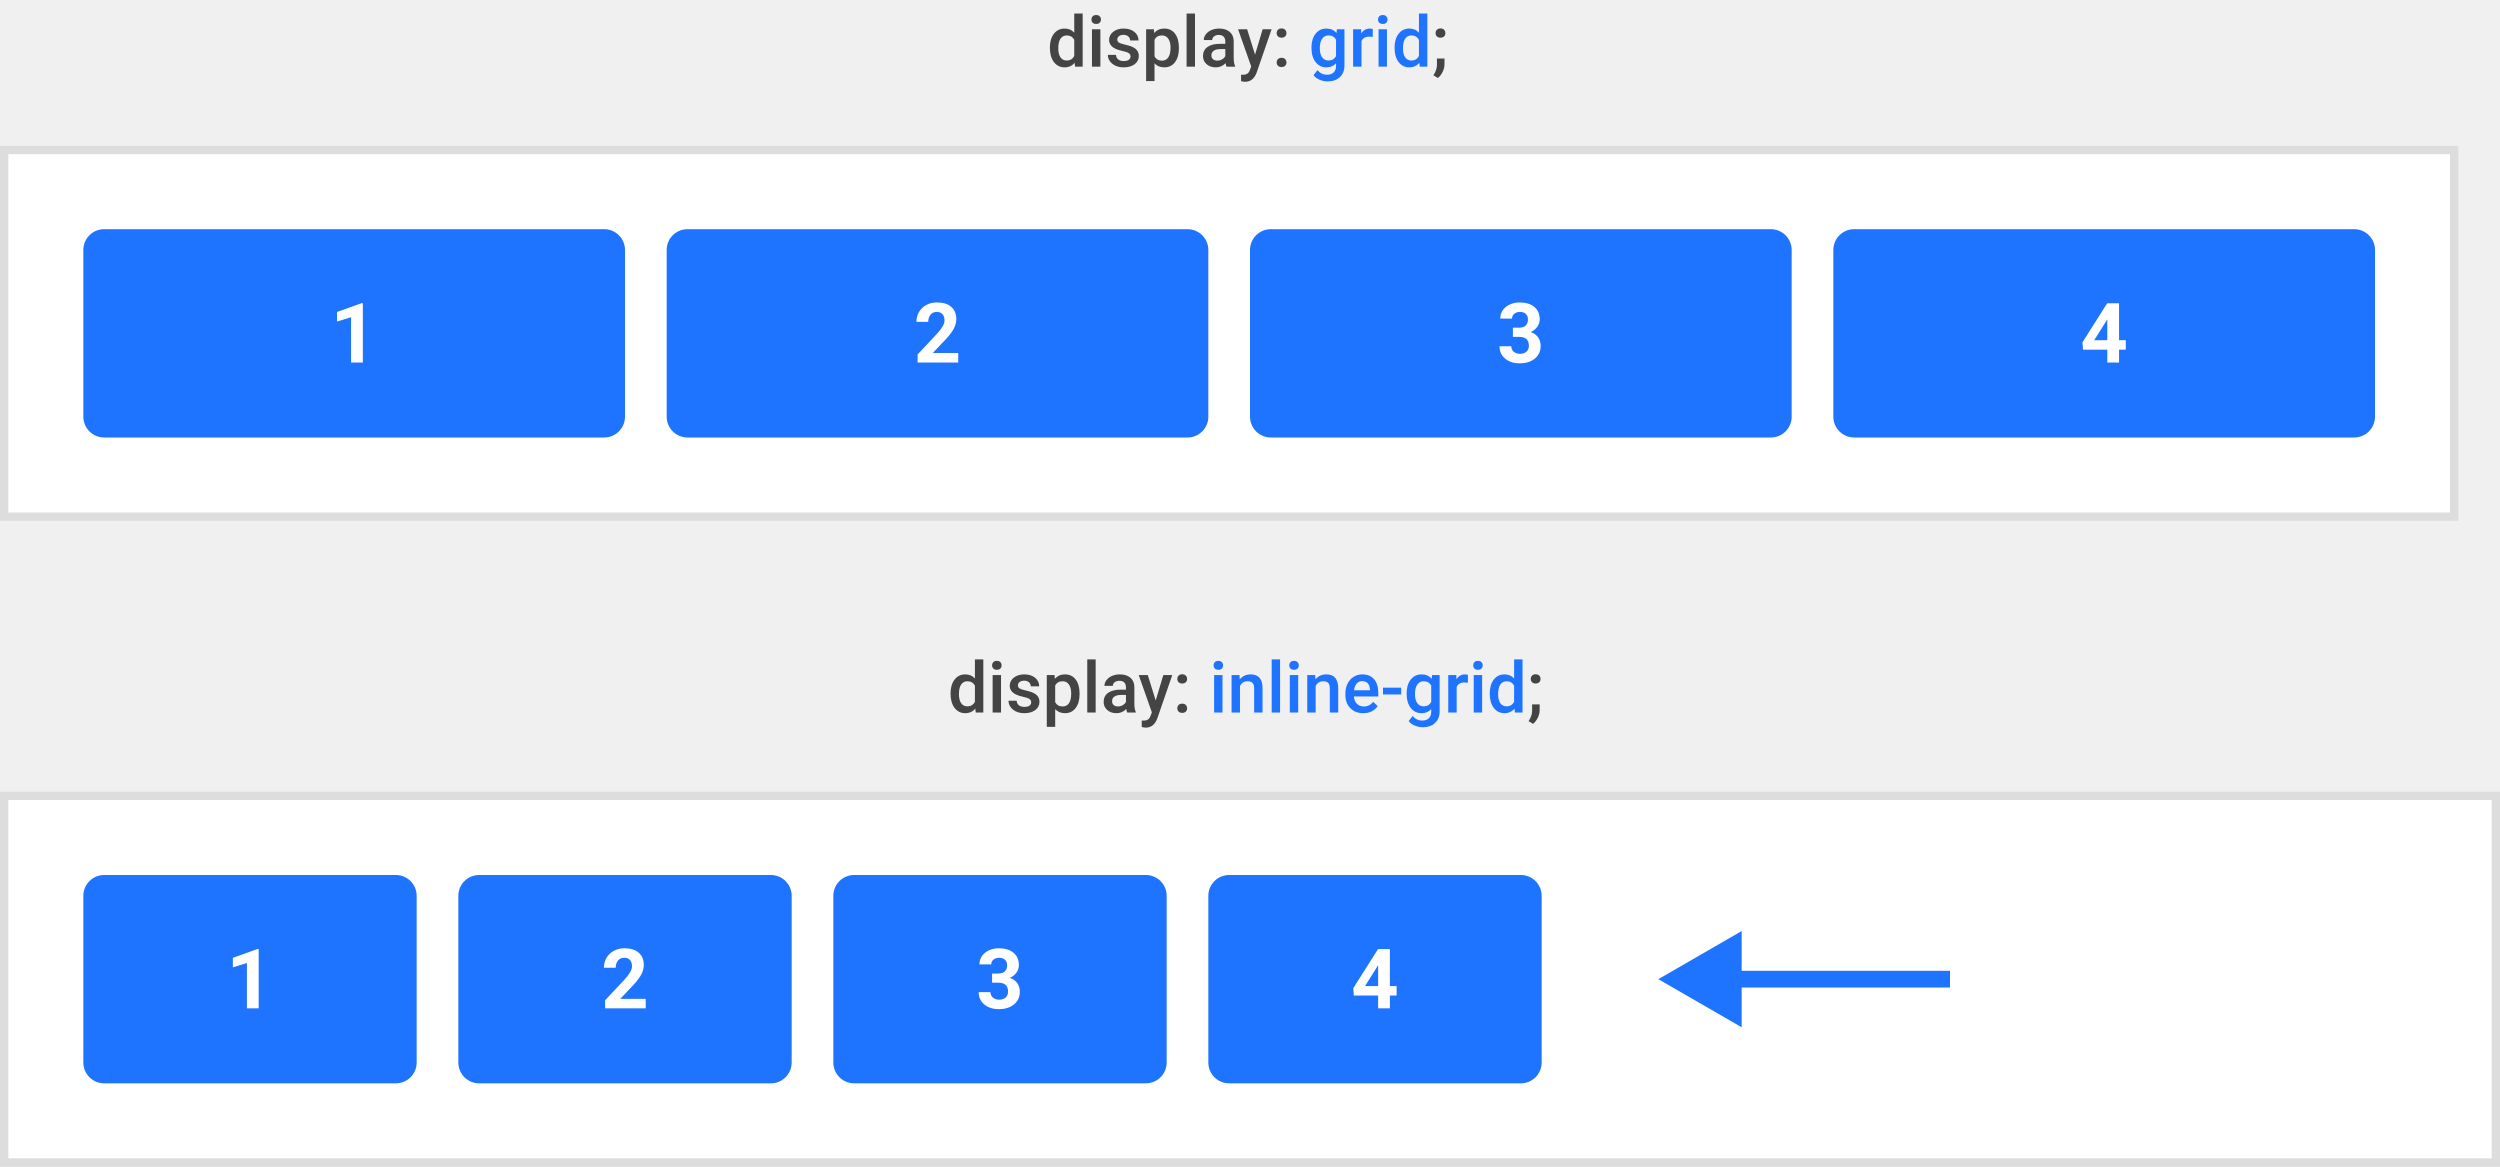
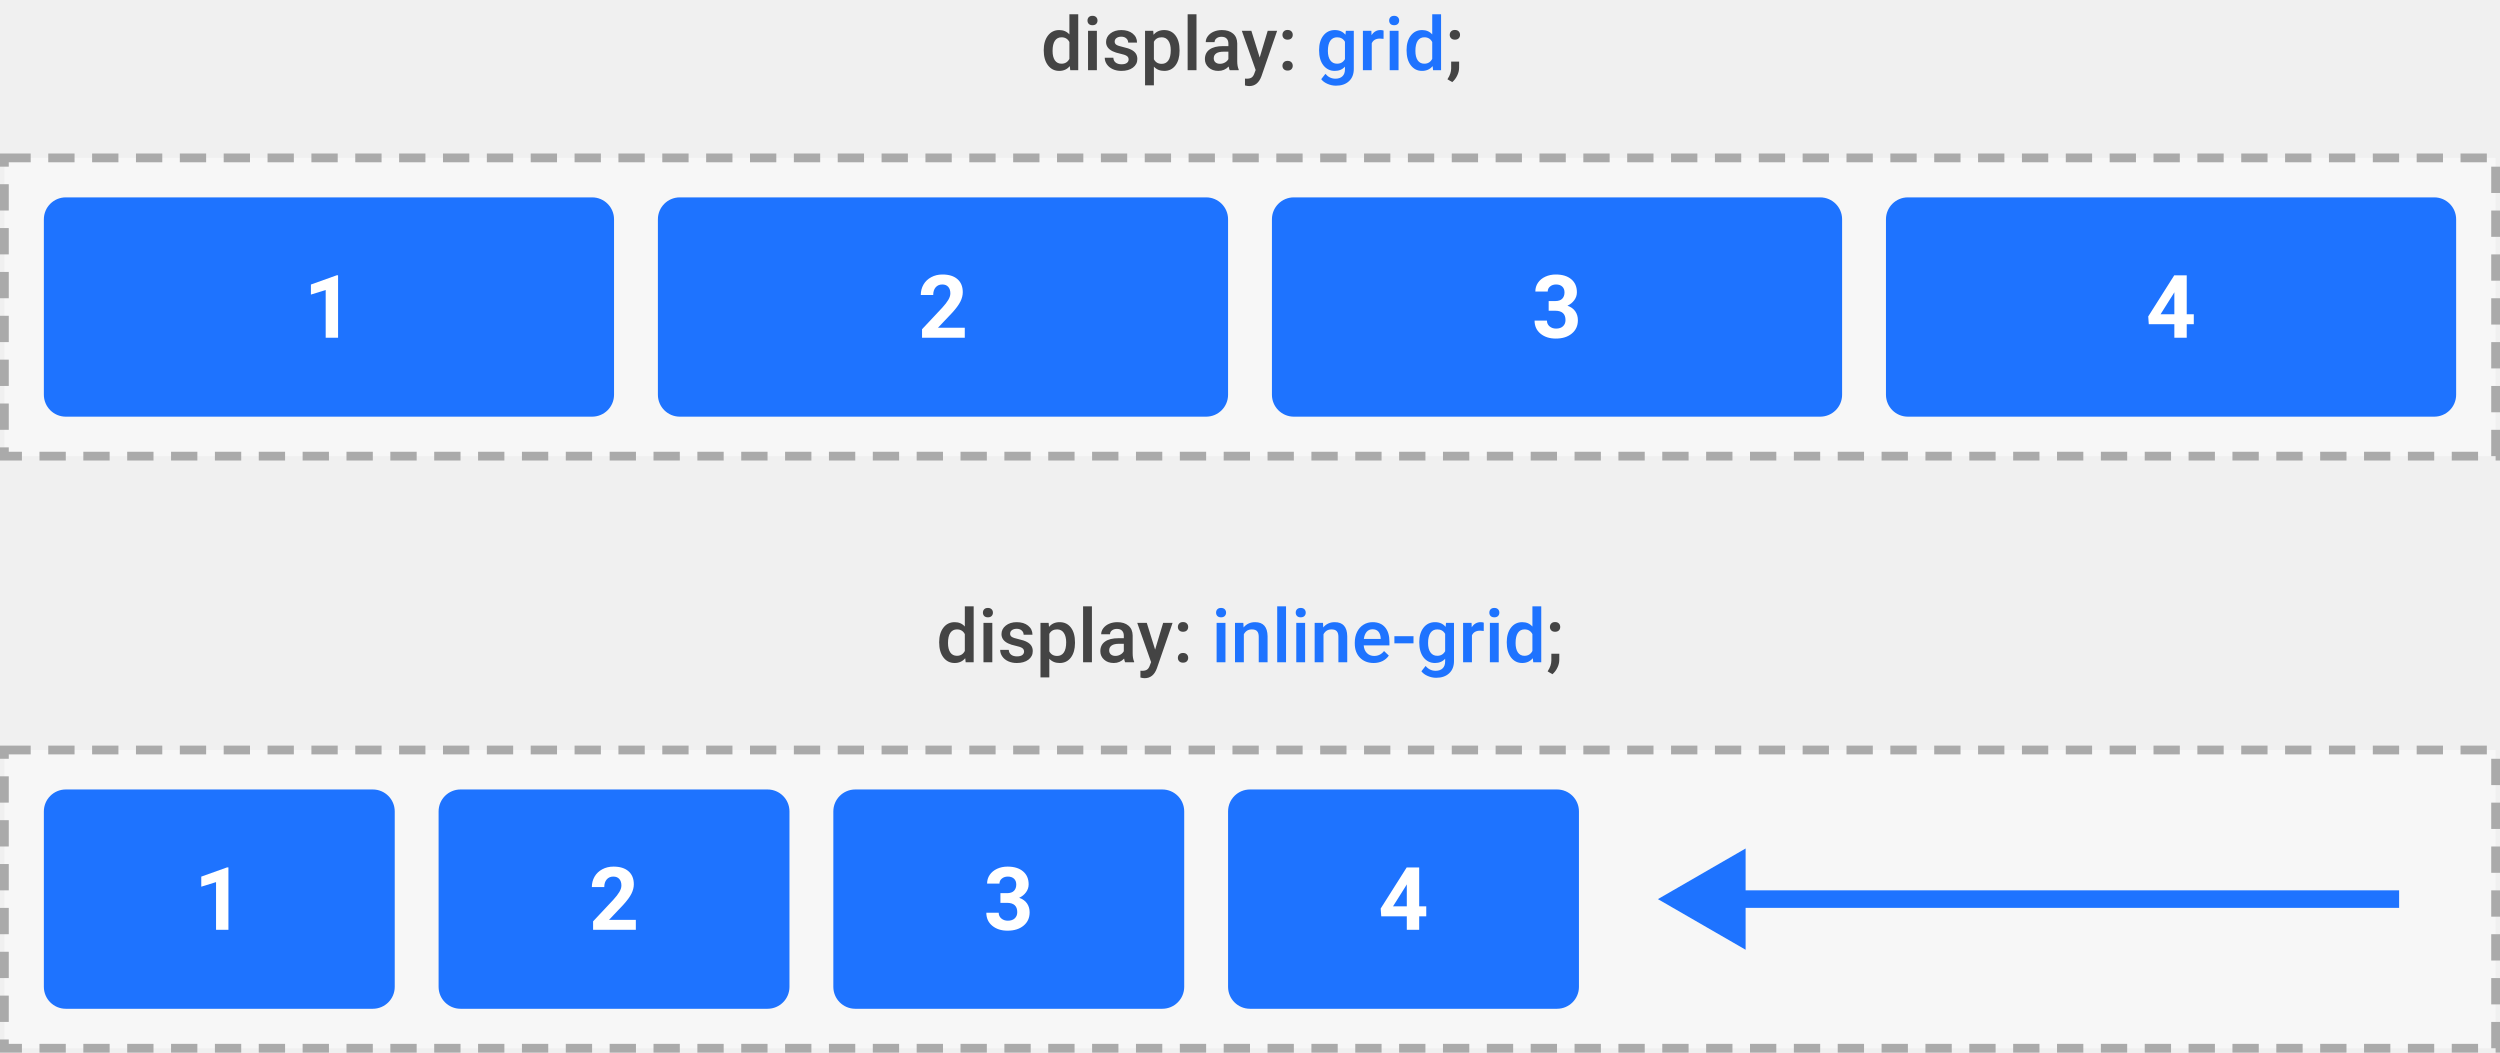
- <svg xmlns="http://www.w3.org/2000/svg" width="600" height="280" viewBox="0 0 600 280" fill="none">
-   <rect x="1" y="191" width="598" height="88" fill="white" stroke="#DDDDDD" stroke-width="2" />
-   <rect x="20" y="210" width="80" height="50" rx="5" fill="#1E73FF" />
-   <rect x="110" y="210" width="80" height="50" rx="5" fill="#1E73FF" />
-   <rect x="200" y="210" width="80" height="50" rx="5" fill="#1E73FF" />
-   <rect x="290" y="210" width="80" height="50" rx="5" fill="#1E73FF" />
-   <path d="M228.128 166.443C228.128 165.059 228.449 163.95 229.091 163.114C229.733 162.273 230.593 161.853 231.672 161.853C232.624 161.853 233.393 162.185 233.98 162.849V158.25H235.997V171H234.171L234.071 170.07C233.468 170.801 232.663 171.166 231.656 171.166C230.604 171.166 229.752 170.743 229.099 169.896C228.452 169.049 228.128 167.898 228.128 166.443ZM230.145 166.617C230.145 167.53 230.319 168.244 230.668 168.759C231.022 169.268 231.523 169.522 232.17 169.522C232.995 169.522 233.598 169.154 233.98 168.418V164.583C233.609 163.864 233.012 163.504 232.187 163.504C231.534 163.504 231.03 163.764 230.676 164.285C230.322 164.799 230.145 165.577 230.145 166.617ZM240.247 171H238.23V162.019H240.247V171ZM238.105 159.686C238.105 159.376 238.202 159.119 238.396 158.914C238.595 158.709 238.877 158.607 239.243 158.607C239.608 158.607 239.89 158.709 240.089 158.914C240.289 159.119 240.388 159.376 240.388 159.686C240.388 159.99 240.289 160.245 240.089 160.45C239.89 160.649 239.608 160.749 239.243 160.749C238.877 160.749 238.595 160.649 238.396 160.45C238.202 160.245 238.105 159.99 238.105 159.686ZM247.485 168.56C247.485 168.2 247.336 167.926 247.037 167.738C246.744 167.55 246.254 167.384 245.568 167.24C244.882 167.096 244.309 166.913 243.85 166.692C242.842 166.205 242.339 165.499 242.339 164.575C242.339 163.8 242.665 163.153 243.318 162.633C243.971 162.113 244.801 161.853 245.809 161.853C246.882 161.853 247.748 162.118 248.407 162.649C249.071 163.181 249.403 163.87 249.403 164.716H247.386C247.386 164.329 247.242 164.008 246.954 163.753C246.666 163.493 246.285 163.363 245.809 163.363C245.366 163.363 245.003 163.466 244.721 163.67C244.444 163.875 244.306 164.149 244.306 164.492C244.306 164.802 244.436 165.043 244.696 165.214C244.956 165.386 245.482 165.56 246.273 165.737C247.065 165.909 247.685 166.116 248.133 166.36C248.587 166.598 248.921 166.886 249.137 167.223C249.359 167.561 249.469 167.97 249.469 168.452C249.469 169.26 249.134 169.915 248.465 170.419C247.795 170.917 246.918 171.166 245.833 171.166C245.097 171.166 244.442 171.033 243.866 170.768C243.291 170.502 242.842 170.137 242.521 169.672C242.201 169.207 242.04 168.706 242.04 168.169H243.999C244.027 168.645 244.207 169.013 244.539 169.273C244.871 169.528 245.311 169.655 245.858 169.655C246.39 169.655 246.794 169.556 247.07 169.356C247.347 169.152 247.485 168.886 247.485 168.56ZM259.098 166.601C259.098 167.99 258.783 169.099 258.152 169.929C257.521 170.754 256.674 171.166 255.612 171.166C254.627 171.166 253.838 170.842 253.246 170.195V174.453H251.229V162.019H253.088L253.171 162.932C253.764 162.212 254.569 161.853 255.587 161.853C256.683 161.853 257.54 162.262 258.16 163.081C258.785 163.895 259.098 165.026 259.098 166.476V166.601ZM257.089 166.426C257.089 165.53 256.91 164.819 256.55 164.293C256.196 163.767 255.687 163.504 255.022 163.504C254.198 163.504 253.606 163.845 253.246 164.525V168.51C253.611 169.207 254.209 169.556 255.039 169.556C255.681 169.556 256.182 169.298 256.542 168.784C256.907 168.264 257.089 167.478 257.089 166.426ZM262.958 171H260.941V158.25H262.958V171ZM270.528 171C270.44 170.828 270.362 170.549 270.296 170.162C269.654 170.831 268.868 171.166 267.938 171.166C267.036 171.166 266.3 170.909 265.73 170.394C265.16 169.879 264.875 169.243 264.875 168.485C264.875 167.528 265.23 166.794 265.938 166.285C266.652 165.771 267.67 165.513 268.993 165.513H270.229V164.924C270.229 164.459 270.099 164.088 269.839 163.812C269.579 163.529 269.184 163.388 268.652 163.388C268.193 163.388 267.817 163.504 267.523 163.737C267.23 163.964 267.083 164.254 267.083 164.608H265.066C265.066 164.116 265.23 163.657 265.556 163.23C265.883 162.799 266.325 162.461 266.884 162.218C267.449 161.974 268.077 161.853 268.769 161.853C269.82 161.853 270.658 162.118 271.284 162.649C271.909 163.175 272.23 163.917 272.247 164.874V168.925C272.247 169.733 272.36 170.377 272.587 170.859V171H270.528ZM268.312 169.547C268.71 169.547 269.084 169.451 269.433 169.257C269.787 169.063 270.052 168.803 270.229 168.477V166.783H269.142C268.395 166.783 267.833 166.913 267.457 167.173C267.081 167.433 266.893 167.801 266.893 168.277C266.893 168.665 267.02 168.975 267.274 169.207C267.535 169.434 267.88 169.547 268.312 169.547ZM277.368 168.111L279.194 162.019H281.344L277.775 172.361C277.227 173.872 276.297 174.627 274.986 174.627C274.693 174.627 274.369 174.578 274.015 174.478V172.917L274.396 172.942C274.906 172.942 275.287 172.848 275.542 172.66C275.802 172.478 276.007 172.168 276.156 171.73L276.447 170.958L273.292 162.019H275.467L277.368 168.111ZM283.727 168.875C284.103 168.875 284.393 168.983 284.598 169.199C284.803 169.409 284.905 169.675 284.905 169.996C284.905 170.311 284.803 170.574 284.598 170.784C284.393 170.989 284.103 171.091 283.727 171.091C283.367 171.091 283.082 170.989 282.872 170.784C282.661 170.579 282.556 170.317 282.556 169.996C282.556 169.675 282.659 169.409 282.863 169.199C283.068 168.983 283.356 168.875 283.727 168.875ZM283.727 161.828C284.103 161.828 284.393 161.936 284.598 162.151C284.803 162.362 284.905 162.627 284.905 162.948C284.905 163.264 284.803 163.527 284.598 163.737C284.393 163.942 284.103 164.044 283.727 164.044C283.367 164.044 283.082 163.942 282.872 163.737C282.661 163.532 282.556 163.269 282.556 162.948C282.556 162.627 282.659 162.362 282.863 162.151C283.068 161.936 283.356 161.828 283.727 161.828ZM368.552 161.828C368.929 161.828 369.219 161.936 369.424 162.151C369.629 162.362 369.731 162.627 369.731 162.948C369.731 163.264 369.629 163.527 369.424 163.737C369.219 163.942 368.929 164.044 368.552 164.044C368.193 164.044 367.908 163.942 367.697 163.737C367.487 163.532 367.382 163.269 367.382 162.948C367.382 162.627 367.484 162.362 367.689 162.151C367.894 161.936 368.181 161.828 368.552 161.828ZM367.946 173.723L366.859 173.075C367.18 172.572 367.398 172.132 367.515 171.755C367.636 171.385 367.7 171.006 367.706 170.618V169.049H369.523L369.515 170.502C369.51 171.089 369.36 171.675 369.067 172.262C368.779 172.854 368.406 173.341 367.946 173.723Z" fill="#444444" />
-   <path d="M293.405 171H291.388V162.019H293.405V171ZM291.264 159.686C291.264 159.376 291.361 159.119 291.554 158.914C291.753 158.709 292.036 158.607 292.401 158.607C292.766 158.607 293.048 158.709 293.248 158.914C293.447 159.119 293.546 159.376 293.546 159.686C293.546 159.99 293.447 160.245 293.248 160.45C293.048 160.649 292.766 160.749 292.401 160.749C292.036 160.749 291.753 160.649 291.554 160.45C291.361 160.245 291.264 159.99 291.264 159.686ZM297.481 162.019L297.539 163.056C298.203 162.254 299.075 161.853 300.154 161.853C302.024 161.853 302.976 162.923 303.009 165.065V171H300.992V165.181C300.992 164.611 300.868 164.191 300.619 163.919C300.375 163.643 299.974 163.504 299.415 163.504C298.602 163.504 297.996 163.872 297.597 164.608V171H295.58V162.019H297.481ZM307.218 171H305.201V158.25H307.218V171ZM311.567 171H309.55V162.019H311.567V171ZM309.426 159.686C309.426 159.376 309.523 159.119 309.716 158.914C309.916 158.709 310.198 158.607 310.563 158.607C310.928 158.607 311.21 158.709 311.41 158.914C311.609 159.119 311.708 159.376 311.708 159.686C311.708 159.99 311.609 160.245 311.41 160.45C311.21 160.649 310.928 160.749 310.563 160.749C310.198 160.749 309.916 160.649 309.716 160.45C309.523 160.245 309.426 159.99 309.426 159.686ZM315.643 162.019L315.701 163.056C316.365 162.254 317.237 161.853 318.316 161.853C320.186 161.853 321.138 162.923 321.171 165.065V171H319.154V165.181C319.154 164.611 319.03 164.191 318.781 163.919C318.537 163.643 318.136 163.504 317.577 163.504C316.764 163.504 316.158 163.872 315.759 164.608V171H313.742V162.019H315.643ZM327.189 171.166C325.911 171.166 324.874 170.765 324.077 169.962C323.285 169.154 322.89 168.081 322.89 166.742V166.493C322.89 165.596 323.061 164.797 323.404 164.094C323.753 163.385 324.24 162.835 324.865 162.442C325.491 162.049 326.188 161.853 326.957 161.853C328.18 161.853 329.124 162.243 329.788 163.023C330.457 163.803 330.792 164.907 330.792 166.335V167.148H324.923C324.984 167.89 325.23 168.477 325.662 168.908C326.099 169.34 326.647 169.556 327.306 169.556C328.23 169.556 328.982 169.182 329.563 168.435L330.651 169.473C330.291 170.009 329.81 170.427 329.207 170.726C328.609 171.019 327.937 171.166 327.189 171.166ZM326.949 163.471C326.395 163.471 325.947 163.665 325.604 164.052C325.266 164.44 325.051 164.979 324.957 165.671H328.8V165.521C328.756 164.846 328.576 164.337 328.26 163.994C327.945 163.646 327.508 163.471 326.949 163.471ZM336.279 166.675H331.921V165.048H336.279V166.675ZM337.59 166.443C337.59 165.048 337.917 163.936 338.57 163.106C339.228 162.27 340.1 161.853 341.185 161.853C342.208 161.853 343.014 162.209 343.6 162.923L343.691 162.019H345.509V170.726C345.509 171.905 345.141 172.834 344.405 173.515C343.675 174.196 342.687 174.536 341.442 174.536C340.783 174.536 340.139 174.398 339.508 174.121C338.882 173.85 338.407 173.493 338.08 173.05L339.035 171.838C339.654 172.574 340.418 172.942 341.326 172.942C341.995 172.942 342.524 172.76 342.911 172.395C343.299 172.035 343.492 171.504 343.492 170.801V170.195C342.911 170.842 342.136 171.166 341.168 171.166C340.117 171.166 339.256 170.748 338.586 169.913C337.922 169.077 337.59 167.92 337.59 166.443ZM339.599 166.617C339.599 167.519 339.782 168.23 340.147 168.75C340.518 169.265 341.03 169.522 341.683 169.522C342.496 169.522 343.099 169.174 343.492 168.477V164.525C343.11 163.845 342.513 163.504 341.699 163.504C341.035 163.504 340.518 163.767 340.147 164.293C339.782 164.819 339.599 165.593 339.599 166.617ZM352.291 163.861C352.025 163.817 351.751 163.795 351.469 163.795C350.545 163.795 349.923 164.149 349.602 164.857V171H347.584V162.019H349.51L349.56 163.023C350.047 162.243 350.722 161.853 351.585 161.853C351.873 161.853 352.111 161.891 352.299 161.969L352.291 163.861ZM355.711 171H353.694V162.019H355.711V171ZM353.569 159.686C353.569 159.376 353.666 159.119 353.86 158.914C354.059 158.709 354.341 158.607 354.707 158.607C355.072 158.607 355.354 158.709 355.553 158.914C355.752 159.119 355.852 159.376 355.852 159.686C355.852 159.99 355.752 160.245 355.553 160.45C355.354 160.649 355.072 160.749 354.707 160.749C354.341 160.749 354.059 160.649 353.86 160.45C353.666 160.245 353.569 159.99 353.569 159.686ZM357.537 166.443C357.537 165.059 357.858 163.95 358.5 163.114C359.142 162.273 360.002 161.853 361.082 161.853C362.033 161.853 362.803 162.185 363.389 162.849V158.25H365.406V171H363.58L363.48 170.07C362.877 170.801 362.072 171.166 361.065 171.166C360.014 171.166 359.161 170.743 358.508 169.896C357.861 169.049 357.537 167.898 357.537 166.443ZM359.554 166.617C359.554 167.53 359.729 168.244 360.077 168.759C360.431 169.268 360.932 169.522 361.58 169.522C362.404 169.522 363.007 169.154 363.389 168.418V164.583C363.018 163.864 362.421 163.504 361.596 163.504C360.943 163.504 360.44 163.764 360.085 164.285C359.731 164.799 359.554 165.577 359.554 166.617Z" fill="#1E73FF" />
-   <path d="M62.08 242H59.258V231.121L55.889 232.166V229.871L61.777 227.762H62.08V242Z" fill="white" />
-   <path d="M154.971 242H145.225V240.066L149.824 235.164C150.456 234.474 150.921 233.872 151.221 233.357C151.527 232.843 151.68 232.355 151.68 231.893C151.68 231.261 151.52 230.766 151.201 230.408C150.882 230.044 150.426 229.861 149.834 229.861C149.196 229.861 148.691 230.083 148.32 230.525C147.956 230.962 147.773 231.538 147.773 232.254H144.941C144.941 231.388 145.146 230.597 145.557 229.881C145.973 229.165 146.559 228.605 147.314 228.201C148.07 227.791 148.926 227.586 149.883 227.586C151.348 227.586 152.484 227.938 153.291 228.641C154.105 229.344 154.512 230.337 154.512 231.619C154.512 232.322 154.329 233.038 153.965 233.768C153.6 234.497 152.975 235.346 152.09 236.316L148.857 239.725H154.971V242Z" fill="white" />
-   <path d="M238.096 233.641H239.6C240.316 233.641 240.846 233.462 241.191 233.104C241.536 232.745 241.709 232.27 241.709 231.678C241.709 231.105 241.536 230.659 241.191 230.34C240.853 230.021 240.384 229.861 239.785 229.861C239.245 229.861 238.792 230.011 238.428 230.311C238.063 230.604 237.881 230.988 237.881 231.463H235.059C235.059 230.721 235.257 230.057 235.654 229.471C236.058 228.878 236.618 228.416 237.334 228.084C238.057 227.752 238.851 227.586 239.717 227.586C241.221 227.586 242.399 227.947 243.252 228.67C244.105 229.386 244.531 230.376 244.531 231.639C244.531 232.29 244.333 232.889 243.936 233.436C243.538 233.982 243.018 234.402 242.373 234.695C243.174 234.982 243.77 235.411 244.16 235.984C244.557 236.557 244.756 237.234 244.756 238.016C244.756 239.279 244.294 240.291 243.369 241.053C242.451 241.814 241.234 242.195 239.717 242.195C238.298 242.195 237.135 241.821 236.23 241.072C235.332 240.324 234.883 239.334 234.883 238.104H237.705C237.705 238.637 237.904 239.074 238.301 239.412C238.704 239.751 239.199 239.92 239.785 239.92C240.456 239.92 240.98 239.744 241.357 239.393C241.742 239.035 241.934 238.562 241.934 237.977C241.934 236.557 241.152 235.848 239.59 235.848H238.096V233.641Z" fill="white" />
-   <path d="M333.574 236.648H335.186V238.924H333.574V242H330.752V238.924H324.922L324.795 237.146L330.723 227.781H333.574V236.648ZM327.607 236.648H330.752V231.629L330.566 231.951L327.607 236.648Z" fill="white" />
-   <path d="M398 235L418 223.453V246.547L398 235ZM468 237H416V233H468V237Z" fill="#1E73FF" />
-   <rect x="1" y="36" width="588" height="88" fill="white" stroke="#DDDDDD" stroke-width="2" />
-   <rect x="20" y="55" width="130" height="50" rx="5" fill="#1E73FF" />
-   <rect x="160" y="55" width="130" height="50" rx="5" fill="#1E73FF" />
-   <rect x="300" y="55" width="130" height="50" rx="5" fill="#1E73FF" />
-   <rect x="440" y="55" width="130" height="50" rx="5" fill="#1E73FF" />
-   <path d="M251.97 11.443C251.97 10.059 252.291 8.95 252.933 8.114C253.575 7.273 254.435 6.853 255.514 6.853C256.466 6.853 257.235 7.185 257.822 7.849V3.25H259.839V16H258.013L257.913 15.07C257.31 15.801 256.505 16.166 255.498 16.166C254.446 16.166 253.594 15.743 252.941 14.896C252.293 14.049 251.97 12.898 251.97 11.443ZM253.987 11.617C253.987 12.53 254.161 13.244 254.51 13.759C254.864 14.268 255.365 14.523 256.012 14.523C256.837 14.523 257.44 14.155 257.822 13.418V9.584C257.451 8.864 256.853 8.504 256.029 8.504C255.376 8.504 254.872 8.764 254.518 9.285C254.164 9.799 253.987 10.577 253.987 11.617ZM264.089 16H262.072V7.019H264.089V16ZM261.947 4.686C261.947 4.376 262.044 4.119 262.238 3.914C262.437 3.709 262.719 3.607 263.084 3.607C263.45 3.607 263.732 3.709 263.931 3.914C264.13 4.119 264.23 4.376 264.23 4.686C264.23 4.99 264.13 5.245 263.931 5.45C263.732 5.649 263.45 5.749 263.084 5.749C262.719 5.749 262.437 5.649 262.238 5.45C262.044 5.245 261.947 4.99 261.947 4.686ZM271.327 13.56C271.327 13.2 271.178 12.926 270.879 12.738C270.586 12.55 270.096 12.384 269.41 12.24C268.723 12.096 268.151 11.913 267.691 11.692C266.684 11.205 266.181 10.499 266.181 9.575C266.181 8.8 266.507 8.153 267.16 7.633C267.813 7.113 268.643 6.853 269.65 6.853C270.724 6.853 271.59 7.118 272.249 7.649C272.913 8.181 273.245 8.87 273.245 9.716H271.228C271.228 9.329 271.084 9.008 270.796 8.753C270.508 8.493 270.126 8.363 269.65 8.363C269.208 8.363 268.845 8.466 268.563 8.67C268.286 8.875 268.148 9.149 268.148 9.492C268.148 9.802 268.278 10.043 268.538 10.214C268.798 10.386 269.324 10.56 270.115 10.737C270.907 10.909 271.526 11.116 271.975 11.36C272.428 11.598 272.763 11.886 272.979 12.223C273.2 12.561 273.311 12.97 273.311 13.452C273.311 14.26 272.976 14.915 272.307 15.419C271.637 15.917 270.76 16.166 269.675 16.166C268.939 16.166 268.284 16.033 267.708 15.768C267.132 15.502 266.684 15.137 266.363 14.672C266.042 14.207 265.882 13.706 265.882 13.169H267.841C267.868 13.645 268.048 14.013 268.38 14.273C268.712 14.528 269.152 14.655 269.7 14.655C270.231 14.655 270.635 14.556 270.912 14.356C271.189 14.152 271.327 13.886 271.327 13.56ZM282.94 11.601C282.94 12.99 282.625 14.099 281.994 14.929C281.363 15.754 280.516 16.166 279.454 16.166C278.469 16.166 277.68 15.842 277.088 15.195V19.453H275.071V7.019H276.93L277.013 7.932C277.605 7.212 278.41 6.853 279.429 6.853C280.524 6.853 281.382 7.262 282.002 8.081C282.627 8.895 282.94 10.026 282.94 11.476V11.601ZM280.931 11.426C280.931 10.53 280.751 9.819 280.392 9.293C280.037 8.767 279.528 8.504 278.864 8.504C278.04 8.504 277.448 8.845 277.088 9.525V13.51C277.453 14.207 278.051 14.556 278.881 14.556C279.523 14.556 280.024 14.298 280.383 13.784C280.749 13.264 280.931 12.478 280.931 11.426ZM286.8 16H284.783V3.25H286.8V16ZM294.37 16C294.282 15.829 294.204 15.549 294.138 15.162C293.496 15.831 292.71 16.166 291.78 16.166C290.878 16.166 290.142 15.909 289.572 15.394C289.002 14.879 288.717 14.243 288.717 13.485C288.717 12.527 289.071 11.794 289.78 11.285C290.494 10.771 291.512 10.513 292.834 10.513H294.071V9.924C294.071 9.459 293.941 9.088 293.681 8.812C293.421 8.529 293.025 8.388 292.494 8.388C292.035 8.388 291.659 8.504 291.365 8.737C291.072 8.964 290.925 9.254 290.925 9.608H288.908C288.908 9.116 289.071 8.657 289.398 8.23C289.724 7.799 290.167 7.461 290.726 7.218C291.291 6.974 291.919 6.853 292.61 6.853C293.662 6.853 294.5 7.118 295.125 7.649C295.751 8.175 296.072 8.917 296.088 9.874V13.925C296.088 14.733 296.202 15.377 296.429 15.859V16H294.37ZM292.154 14.547C292.552 14.547 292.926 14.45 293.274 14.257C293.629 14.063 293.894 13.803 294.071 13.477V11.783H292.984C292.237 11.783 291.675 11.913 291.299 12.173C290.923 12.433 290.734 12.801 290.734 13.277C290.734 13.665 290.862 13.975 291.116 14.207C291.376 14.434 291.722 14.547 292.154 14.547ZM301.21 13.111L303.036 7.019H305.186L301.617 17.361C301.069 18.872 300.139 19.627 298.828 19.627C298.534 19.627 298.211 19.578 297.856 19.478V17.918L298.238 17.942C298.747 17.942 299.129 17.848 299.384 17.66C299.644 17.477 299.849 17.168 299.998 16.73L300.289 15.959L297.134 7.019H299.309L301.21 13.111ZM307.568 13.875C307.945 13.875 308.235 13.983 308.44 14.199C308.645 14.409 308.747 14.675 308.747 14.996C308.747 15.311 308.645 15.574 308.44 15.784C308.235 15.989 307.945 16.091 307.568 16.091C307.209 16.091 306.924 15.989 306.713 15.784C306.503 15.579 306.398 15.317 306.398 14.996C306.398 14.675 306.5 14.409 306.705 14.199C306.91 13.983 307.198 13.875 307.568 13.875ZM307.568 6.828C307.945 6.828 308.235 6.936 308.44 7.151C308.645 7.362 308.747 7.627 308.747 7.948C308.747 8.264 308.645 8.527 308.44 8.737C308.235 8.942 307.945 9.044 307.568 9.044C307.209 9.044 306.924 8.942 306.713 8.737C306.503 8.532 306.398 8.269 306.398 7.948C306.398 7.627 306.5 7.362 306.705 7.151C306.91 6.936 307.198 6.828 307.568 6.828ZM345.71 6.828C346.087 6.828 346.377 6.936 346.582 7.151C346.787 7.362 346.889 7.627 346.889 7.948C346.889 8.264 346.787 8.527 346.582 8.737C346.377 8.942 346.087 9.044 345.71 9.044C345.351 9.044 345.066 8.942 344.855 8.737C344.645 8.532 344.54 8.269 344.54 7.948C344.54 7.627 344.642 7.362 344.847 7.151C345.052 6.936 345.34 6.828 345.71 6.828ZM345.104 18.723L344.017 18.075C344.338 17.572 344.557 17.132 344.673 16.755C344.795 16.385 344.858 16.006 344.864 15.618V14.049H346.682L346.673 15.502C346.668 16.088 346.518 16.675 346.225 17.262C345.937 17.854 345.564 18.341 345.104 18.723Z" fill="#444444" />
-   <path d="M314.749 11.443C314.749 10.048 315.075 8.936 315.728 8.106C316.387 7.27 317.258 6.853 318.343 6.853C319.367 6.853 320.172 7.209 320.758 7.923L320.85 7.019H322.667V15.726C322.667 16.905 322.299 17.834 321.563 18.515C320.833 19.196 319.845 19.536 318.6 19.536C317.942 19.536 317.297 19.398 316.666 19.121C316.041 18.85 315.565 18.493 315.238 18.05L316.193 16.838C316.813 17.574 317.576 17.942 318.484 17.942C319.153 17.942 319.682 17.76 320.069 17.395C320.457 17.035 320.65 16.504 320.65 15.801V15.195C320.069 15.842 319.295 16.166 318.326 16.166C317.275 16.166 316.414 15.748 315.745 14.913C315.081 14.077 314.749 12.92 314.749 11.443ZM316.757 11.617C316.757 12.519 316.94 13.23 317.305 13.751C317.676 14.265 318.188 14.523 318.841 14.523C319.654 14.523 320.257 14.174 320.65 13.477V9.525C320.269 8.845 319.671 8.504 318.857 8.504C318.193 8.504 317.676 8.767 317.305 9.293C316.94 9.819 316.757 10.593 316.757 11.617ZM329.449 8.861C329.184 8.817 328.91 8.795 328.627 8.795C327.703 8.795 327.081 9.149 326.76 9.857V16H324.743V7.019H326.668L326.718 8.023C327.205 7.243 327.88 6.853 328.744 6.853C329.031 6.853 329.269 6.891 329.458 6.969L329.449 8.861ZM332.869 16H330.852V7.019H332.869V16ZM330.728 4.686C330.728 4.376 330.824 4.119 331.018 3.914C331.217 3.709 331.5 3.607 331.865 3.607C332.23 3.607 332.512 3.709 332.711 3.914C332.911 4.119 333.01 4.376 333.01 4.686C333.01 4.99 332.911 5.245 332.711 5.45C332.512 5.649 332.23 5.749 331.865 5.749C331.5 5.749 331.217 5.649 331.018 5.45C330.824 5.245 330.728 4.99 330.728 4.686ZM334.695 11.443C334.695 10.059 335.016 8.95 335.658 8.114C336.3 7.273 337.161 6.853 338.24 6.853C339.192 6.853 339.961 7.185 340.547 7.849V3.25H342.564V16H340.738L340.639 15.07C340.035 15.801 339.23 16.166 338.223 16.166C337.172 16.166 336.319 15.743 335.667 14.896C335.019 14.049 334.695 12.898 334.695 11.443ZM336.712 11.617C336.712 12.53 336.887 13.244 337.235 13.759C337.59 14.268 338.09 14.523 338.738 14.523C339.562 14.523 340.166 14.155 340.547 13.418V9.584C340.177 8.864 339.579 8.504 338.754 8.504C338.101 8.504 337.598 8.764 337.244 9.285C336.889 9.799 336.712 10.577 336.712 11.617Z" fill="#1E73FF" />
-   <path d="M87.08 87H84.258V76.121L80.889 77.166V74.871L86.777 72.762H87.08V87Z" fill="white" />
-   <path d="M229.971 87H220.225V85.066L224.824 80.164C225.456 79.474 225.921 78.872 226.221 78.357C226.527 77.843 226.68 77.355 226.68 76.893C226.68 76.261 226.52 75.766 226.201 75.408C225.882 75.044 225.426 74.861 224.834 74.861C224.196 74.861 223.691 75.083 223.32 75.525C222.956 75.962 222.773 76.538 222.773 77.254H219.941C219.941 76.388 220.146 75.597 220.557 74.881C220.973 74.165 221.559 73.605 222.314 73.201C223.07 72.791 223.926 72.586 224.883 72.586C226.348 72.586 227.484 72.938 228.291 73.641C229.105 74.344 229.512 75.337 229.512 76.619C229.512 77.322 229.329 78.038 228.965 78.768C228.6 79.497 227.975 80.346 227.09 81.316L223.857 84.725H229.971V87Z" fill="white" />
-   <path d="M363.096 78.641H364.6C365.316 78.641 365.846 78.462 366.191 78.103C366.536 77.745 366.709 77.27 366.709 76.678C366.709 76.105 366.536 75.659 366.191 75.34C365.853 75.021 365.384 74.861 364.785 74.861C364.245 74.861 363.792 75.011 363.428 75.311C363.063 75.603 362.881 75.988 362.881 76.463H360.059C360.059 75.721 360.257 75.057 360.654 74.471C361.058 73.878 361.618 73.416 362.334 73.084C363.057 72.752 363.851 72.586 364.717 72.586C366.221 72.586 367.399 72.947 368.252 73.67C369.105 74.386 369.531 75.376 369.531 76.639C369.531 77.29 369.333 77.889 368.936 78.436C368.538 78.982 368.018 79.402 367.373 79.695C368.174 79.982 368.77 80.412 369.16 80.984C369.557 81.557 369.756 82.234 369.756 83.016C369.756 84.279 369.294 85.291 368.369 86.053C367.451 86.814 366.234 87.195 364.717 87.195C363.298 87.195 362.135 86.821 361.23 86.072C360.332 85.324 359.883 84.334 359.883 83.103H362.705C362.705 83.637 362.904 84.074 363.301 84.412C363.704 84.751 364.199 84.92 364.785 84.92C365.456 84.92 365.98 84.744 366.357 84.393C366.742 84.034 366.934 83.562 366.934 82.977C366.934 81.557 366.152 80.848 364.59 80.848H363.096V78.641Z" fill="white" />
-   <path d="M508.574 81.648H510.186V83.924H508.574V87H505.752V83.924H499.922L499.795 82.147L505.723 72.781H508.574V81.648ZM502.607 81.648H505.752V76.629L505.566 76.951L502.607 81.648Z" fill="white" />
+ <svg xmlns="http://www.w3.org/2000/svg" width="570" height="240" viewBox="0 0 570 240" fill="none">
+   <rect x="1" y="171" width="568" height="68" fill="#F7F7F7" stroke="#AAAAAA" stroke-width="2" stroke-dasharray="6 4" />
+   <path d="M214.128 146.443C214.128 145.059 214.449 143.95 215.091 143.114C215.733 142.273 216.593 141.853 217.672 141.853C218.624 141.853 219.393 142.185 219.98 142.849V138.25H221.997V151H220.171L220.071 150.07C219.468 150.801 218.663 151.166 217.656 151.166C216.604 151.166 215.752 150.743 215.099 149.896C214.452 149.049 214.128 147.898 214.128 146.443ZM216.145 146.617C216.145 147.53 216.319 148.244 216.668 148.759C217.022 149.268 217.523 149.522 218.17 149.522C218.995 149.522 219.598 149.154 219.98 148.418V144.583C219.609 143.864 219.012 143.504 218.187 143.504C217.534 143.504 217.03 143.764 216.676 144.285C216.322 144.799 216.145 145.577 216.145 146.617ZM226.247 151H224.23V142.019H226.247V151ZM224.105 139.686C224.105 139.376 224.202 139.119 224.396 138.914C224.595 138.709 224.877 138.607 225.243 138.607C225.608 138.607 225.89 138.709 226.089 138.914C226.289 139.119 226.388 139.376 226.388 139.686C226.388 139.99 226.289 140.245 226.089 140.45C225.89 140.649 225.608 140.749 225.243 140.749C224.877 140.749 224.595 140.649 224.396 140.45C224.202 140.245 224.105 139.99 224.105 139.686ZM233.485 148.56C233.485 148.2 233.336 147.926 233.037 147.738C232.744 147.55 232.254 147.384 231.568 147.24C230.882 147.096 230.309 146.913 229.85 146.692C228.842 146.205 228.339 145.499 228.339 144.575C228.339 143.8 228.665 143.153 229.318 142.633C229.971 142.113 230.801 141.853 231.809 141.853C232.882 141.853 233.748 142.118 234.407 142.649C235.071 143.181 235.403 143.87 235.403 144.716H233.386C233.386 144.329 233.242 144.008 232.954 143.753C232.666 143.493 232.285 143.363 231.809 143.363C231.366 143.363 231.003 143.466 230.721 143.67C230.444 143.875 230.306 144.149 230.306 144.492C230.306 144.802 230.436 145.043 230.696 145.214C230.956 145.386 231.482 145.56 232.273 145.737C233.065 145.909 233.685 146.116 234.133 146.36C234.587 146.598 234.921 146.886 235.137 147.223C235.359 147.561 235.469 147.97 235.469 148.452C235.469 149.26 235.134 149.915 234.465 150.419C233.795 150.917 232.918 151.166 231.833 151.166C231.097 151.166 230.442 151.033 229.866 150.768C229.291 150.502 228.842 150.137 228.521 149.672C228.201 149.207 228.04 148.706 228.04 148.169H229.999C230.027 148.645 230.207 149.013 230.539 149.273C230.871 149.528 231.311 149.655 231.858 149.655C232.39 149.655 232.794 149.556 233.07 149.356C233.347 149.152 233.485 148.886 233.485 148.56ZM245.098 146.601C245.098 147.99 244.783 149.099 244.152 149.929C243.521 150.754 242.674 151.166 241.612 151.166C240.627 151.166 239.838 150.842 239.246 150.195V154.453H237.229V142.019H239.088L239.171 142.932C239.764 142.212 240.569 141.853 241.587 141.853C242.683 141.853 243.54 142.262 244.16 143.081C244.785 143.895 245.098 145.026 245.098 146.476V146.601ZM243.089 146.426C243.089 145.53 242.91 144.819 242.55 144.293C242.196 143.767 241.687 143.504 241.022 143.504C240.198 143.504 239.606 143.845 239.246 144.525V148.51C239.611 149.207 240.209 149.556 241.039 149.556C241.681 149.556 242.182 149.298 242.542 148.784C242.907 148.264 243.089 147.478 243.089 146.426ZM248.958 151H246.941V138.25H248.958V151ZM256.528 151C256.44 150.828 256.362 150.549 256.296 150.162C255.654 150.831 254.868 151.166 253.938 151.166C253.036 151.166 252.3 150.909 251.73 150.394C251.16 149.879 250.875 149.243 250.875 148.485C250.875 147.528 251.23 146.794 251.938 146.285C252.652 145.771 253.67 145.513 254.993 145.513H256.229V144.924C256.229 144.459 256.099 144.088 255.839 143.812C255.579 143.529 255.184 143.388 254.652 143.388C254.193 143.388 253.817 143.504 253.523 143.737C253.23 143.964 253.083 144.254 253.083 144.608H251.066C251.066 144.116 251.23 143.657 251.556 143.23C251.883 142.799 252.325 142.461 252.884 142.218C253.449 141.974 254.077 141.853 254.769 141.853C255.82 141.853 256.658 142.118 257.284 142.649C257.909 143.175 258.23 143.917 258.247 144.874V148.925C258.247 149.733 258.36 150.377 258.587 150.859V151H256.528ZM254.312 149.547C254.71 149.547 255.084 149.451 255.433 149.257C255.787 149.063 256.052 148.803 256.229 148.477V146.783H255.142C254.395 146.783 253.833 146.913 253.457 147.173C253.081 147.433 252.893 147.801 252.893 148.277C252.893 148.665 253.02 148.975 253.274 149.207C253.535 149.434 253.88 149.547 254.312 149.547ZM263.368 148.111L265.194 142.019H267.344L263.775 152.361C263.227 153.872 262.297 154.627 260.986 154.627C260.693 154.627 260.369 154.578 260.015 154.478V152.917L260.396 152.942C260.906 152.942 261.287 152.848 261.542 152.66C261.802 152.478 262.007 152.168 262.156 151.73L262.447 150.958L259.292 142.019H261.467L263.368 148.111ZM269.727 148.875C270.103 148.875 270.393 148.983 270.598 149.199C270.803 149.409 270.905 149.675 270.905 149.996C270.905 150.311 270.803 150.574 270.598 150.784C270.393 150.989 270.103 151.091 269.727 151.091C269.367 151.091 269.082 150.989 268.872 150.784C268.661 150.579 268.556 150.317 268.556 149.996C268.556 149.675 268.659 149.409 268.863 149.199C269.068 148.983 269.356 148.875 269.727 148.875ZM269.727 141.828C270.103 141.828 270.393 141.936 270.598 142.151C270.803 142.362 270.905 142.627 270.905 142.948C270.905 143.264 270.803 143.527 270.598 143.737C270.393 143.942 270.103 144.044 269.727 144.044C269.367 144.044 269.082 143.942 268.872 143.737C268.661 143.532 268.556 143.269 268.556 142.948C268.556 142.627 268.659 142.362 268.863 142.151C269.068 141.936 269.356 141.828 269.727 141.828ZM354.552 141.828C354.929 141.828 355.219 141.936 355.424 142.151C355.629 142.362 355.731 142.627 355.731 142.948C355.731 143.264 355.629 143.527 355.424 143.737C355.219 143.942 354.929 144.044 354.552 144.044C354.193 144.044 353.908 143.942 353.697 143.737C353.487 143.532 353.382 143.269 353.382 142.948C353.382 142.627 353.484 142.362 353.689 142.151C353.894 141.936 354.181 141.828 354.552 141.828ZM353.946 153.723L352.859 153.075C353.18 152.572 353.398 152.132 353.515 151.755C353.636 151.385 353.7 151.006 353.706 150.618V149.049H355.523L355.515 150.502C355.51 151.089 355.36 151.675 355.067 152.262C354.779 152.854 354.406 153.341 353.946 153.723Z" fill="#444444" />
+   <path d="M279.405 151H277.388V142.019H279.405V151ZM277.264 139.686C277.264 139.376 277.361 139.119 277.554 138.914C277.753 138.709 278.036 138.607 278.401 138.607C278.766 138.607 279.048 138.709 279.248 138.914C279.447 139.119 279.546 139.376 279.546 139.686C279.546 139.99 279.447 140.245 279.248 140.45C279.048 140.649 278.766 140.749 278.401 140.749C278.036 140.749 277.753 140.649 277.554 140.45C277.361 140.245 277.264 139.99 277.264 139.686ZM283.481 142.019L283.539 143.056C284.203 142.254 285.075 141.853 286.154 141.853C288.024 141.853 288.976 142.923 289.009 145.065V151H286.992V145.181C286.992 144.611 286.868 144.191 286.619 143.919C286.375 143.643 285.974 143.504 285.415 143.504C284.602 143.504 283.996 143.872 283.597 144.608V151H281.58V142.019H283.481ZM293.218 151H291.201V138.25H293.218V151ZM297.567 151H295.55V142.019H297.567V151ZM295.426 139.686C295.426 139.376 295.523 139.119 295.716 138.914C295.916 138.709 296.198 138.607 296.563 138.607C296.928 138.607 297.21 138.709 297.41 138.914C297.609 139.119 297.708 139.376 297.708 139.686C297.708 139.99 297.609 140.245 297.41 140.45C297.21 140.649 296.928 140.749 296.563 140.749C296.198 140.749 295.916 140.649 295.716 140.45C295.523 140.245 295.426 139.99 295.426 139.686ZM301.643 142.019L301.701 143.056C302.365 142.254 303.237 141.853 304.316 141.853C306.186 141.853 307.138 142.923 307.171 145.065V151H305.154V145.181C305.154 144.611 305.03 144.191 304.781 143.919C304.537 143.643 304.136 143.504 303.577 143.504C302.764 143.504 302.158 143.872 301.759 144.608V151H299.742V142.019H301.643ZM313.189 151.166C311.911 151.166 310.874 150.765 310.077 149.962C309.285 149.154 308.89 148.081 308.89 146.742V146.493C308.89 145.596 309.061 144.797 309.404 144.094C309.753 143.385 310.24 142.835 310.865 142.442C311.491 142.049 312.188 141.853 312.957 141.853C314.18 141.853 315.124 142.243 315.788 143.023C316.457 143.803 316.792 144.907 316.792 146.335V147.148H310.923C310.984 147.89 311.23 148.477 311.662 148.908C312.099 149.34 312.647 149.556 313.306 149.556C314.23 149.556 314.982 149.182 315.563 148.435L316.651 149.473C316.291 150.009 315.81 150.427 315.207 150.726C314.609 151.019 313.937 151.166 313.189 151.166ZM312.949 143.471C312.395 143.471 311.947 143.665 311.604 144.052C311.266 144.44 311.051 144.979 310.957 145.671H314.8V145.521C314.756 144.846 314.576 144.337 314.26 143.994C313.945 143.646 313.508 143.471 312.949 143.471ZM322.279 146.675H317.921V145.048H322.279V146.675ZM323.59 146.443C323.59 145.048 323.917 143.936 324.57 143.106C325.228 142.27 326.1 141.853 327.185 141.853C328.208 141.853 329.014 142.209 329.6 142.923L329.691 142.019H331.509V150.726C331.509 151.905 331.141 152.834 330.405 153.515C329.675 154.196 328.687 154.536 327.442 154.536C326.783 154.536 326.139 154.398 325.508 154.121C324.882 153.85 324.407 153.493 324.08 153.05L325.035 151.838C325.654 152.574 326.418 152.942 327.326 152.942C327.995 152.942 328.524 152.76 328.911 152.395C329.299 152.035 329.492 151.504 329.492 150.801V150.195C328.911 150.842 328.136 151.166 327.168 151.166C326.117 151.166 325.256 150.748 324.586 149.913C323.922 149.077 323.59 147.92 323.59 146.443ZM325.599 146.617C325.599 147.519 325.782 148.23 326.147 148.75C326.518 149.265 327.03 149.522 327.683 149.522C328.496 149.522 329.099 149.174 329.492 148.477V144.525C329.11 143.845 328.513 143.504 327.699 143.504C327.035 143.504 326.518 143.767 326.147 144.293C325.782 144.819 325.599 145.593 325.599 146.617ZM338.291 143.861C338.025 143.817 337.751 143.795 337.469 143.795C336.545 143.795 335.923 144.149 335.602 144.857V151H333.584V142.019H335.51L335.56 143.023C336.047 142.243 336.722 141.853 337.585 141.853C337.873 141.853 338.111 141.891 338.299 141.969L338.291 143.861ZM341.711 151H339.694V142.019H341.711V151ZM339.569 139.686C339.569 139.376 339.666 139.119 339.86 138.914C340.059 138.709 340.341 138.607 340.707 138.607C341.072 138.607 341.354 138.709 341.553 138.914C341.752 139.119 341.852 139.376 341.852 139.686C341.852 139.99 341.752 140.245 341.553 140.45C341.354 140.649 341.072 140.749 340.707 140.749C340.341 140.749 340.059 140.649 339.86 140.45C339.666 140.245 339.569 139.99 339.569 139.686ZM343.537 146.443C343.537 145.059 343.858 143.95 344.5 143.114C345.142 142.273 346.002 141.853 347.082 141.853C348.033 141.853 348.803 142.185 349.389 142.849V138.25H351.406V151H349.58L349.48 150.07C348.877 150.801 348.072 151.166 347.065 151.166C346.014 151.166 345.161 150.743 344.508 149.896C343.861 149.049 343.537 147.898 343.537 146.443ZM345.554 146.617C345.554 147.53 345.729 148.244 346.077 148.759C346.431 149.268 346.932 149.522 347.58 149.522C348.404 149.522 349.007 149.154 349.389 148.418V144.583C349.018 143.864 348.421 143.504 347.596 143.504C346.943 143.504 346.44 143.764 346.085 144.285C345.731 144.799 345.554 145.577 345.554 146.617Z" fill="#1E73FF" />
+   <rect x="10" y="180" width="80" height="50" rx="5" fill="#1E73FF" />
+   <rect x="100" y="180" width="80" height="50" rx="5" fill="#1E73FF" />
+   <rect x="190" y="180" width="80" height="50" rx="5" fill="#1E73FF" />
+   <rect x="280" y="180" width="80" height="50" rx="5" fill="#1E73FF" />
+   <path d="M52.08 212H49.258V201.121L45.889 202.166V199.871L51.777 197.762H52.08V212Z" fill="white" />
+   <path d="M144.971 212H135.225V210.066L139.824 205.164C140.456 204.474 140.921 203.872 141.221 203.357C141.527 202.843 141.68 202.355 141.68 201.893C141.68 201.261 141.52 200.766 141.201 200.408C140.882 200.044 140.426 199.861 139.834 199.861C139.196 199.861 138.691 200.083 138.32 200.525C137.956 200.962 137.773 201.538 137.773 202.254H134.941C134.941 201.388 135.146 200.597 135.557 199.881C135.973 199.165 136.559 198.605 137.314 198.201C138.07 197.791 138.926 197.586 139.883 197.586C141.348 197.586 142.484 197.938 143.291 198.641C144.105 199.344 144.512 200.337 144.512 201.619C144.512 202.322 144.329 203.038 143.965 203.768C143.6 204.497 142.975 205.346 142.09 206.316L138.857 209.725H144.971V212Z" fill="white" />
+   <path d="M228.096 203.641H229.6C230.316 203.641 230.846 203.462 231.191 203.104C231.536 202.745 231.709 202.27 231.709 201.678C231.709 201.105 231.536 200.659 231.191 200.34C230.853 200.021 230.384 199.861 229.785 199.861C229.245 199.861 228.792 200.011 228.428 200.311C228.063 200.604 227.881 200.988 227.881 201.463H225.059C225.059 200.721 225.257 200.057 225.654 199.471C226.058 198.878 226.618 198.416 227.334 198.084C228.057 197.752 228.851 197.586 229.717 197.586C231.221 197.586 232.399 197.947 233.252 198.67C234.105 199.386 234.531 200.376 234.531 201.639C234.531 202.29 234.333 202.889 233.936 203.436C233.538 203.982 233.018 204.402 232.373 204.695C233.174 204.982 233.77 205.411 234.16 205.984C234.557 206.557 234.756 207.234 234.756 208.016C234.756 209.279 234.294 210.291 233.369 211.053C232.451 211.814 231.234 212.195 229.717 212.195C228.298 212.195 227.135 211.821 226.23 211.072C225.332 210.324 224.883 209.334 224.883 208.104H227.705C227.705 208.637 227.904 209.074 228.301 209.412C228.704 209.751 229.199 209.92 229.785 209.92C230.456 209.92 230.98 209.744 231.357 209.393C231.742 209.035 231.934 208.562 231.934 207.977C231.934 206.557 231.152 205.848 229.59 205.848H228.096V203.641Z" fill="white" />
+   <path d="M323.574 206.648H325.186V208.924H323.574V212H320.752V208.924H314.922L314.795 207.146L320.723 197.781H323.574V206.648ZM317.607 206.648H320.752V201.629L320.566 201.951L317.607 206.648Z" fill="white" />
+   <path d="M378 205L398 216.547V193.453L378 205ZM547 203L396 203V207L547 207V203Z" fill="#1E73FF" />
+   <rect x="1" y="36" width="568" height="68" fill="#F7F7F7" stroke="#AAAAAA" stroke-width="2" stroke-dasharray="6 4" />
+   <path d="M237.97 11.443C237.97 10.059 238.291 8.95 238.933 8.114C239.575 7.273 240.435 6.853 241.514 6.853C242.466 6.853 243.235 7.185 243.822 7.849V3.25H245.839V16H244.013L243.913 15.07C243.31 15.801 242.505 16.166 241.498 16.166C240.446 16.166 239.594 15.743 238.941 14.896C238.293 14.049 237.97 12.898 237.97 11.443ZM239.987 11.617C239.987 12.53 240.161 13.244 240.51 13.759C240.864 14.268 241.365 14.523 242.012 14.523C242.837 14.523 243.44 14.155 243.822 13.418V9.584C243.451 8.864 242.853 8.504 242.029 8.504C241.376 8.504 240.872 8.764 240.518 9.285C240.164 9.799 239.987 10.577 239.987 11.617ZM250.089 16H248.072V7.019H250.089V16ZM247.947 4.686C247.947 4.376 248.044 4.119 248.238 3.914C248.437 3.709 248.719 3.607 249.084 3.607C249.45 3.607 249.732 3.709 249.931 3.914C250.13 4.119 250.23 4.376 250.23 4.686C250.23 4.99 250.13 5.245 249.931 5.45C249.732 5.649 249.45 5.749 249.084 5.749C248.719 5.749 248.437 5.649 248.238 5.45C248.044 5.245 247.947 4.99 247.947 4.686ZM257.327 13.56C257.327 13.2 257.178 12.926 256.879 12.738C256.586 12.55 256.096 12.384 255.41 12.24C254.723 12.096 254.151 11.913 253.691 11.692C252.684 11.205 252.181 10.499 252.181 9.575C252.181 8.8 252.507 8.153 253.16 7.633C253.813 7.113 254.643 6.853 255.65 6.853C256.724 6.853 257.59 7.118 258.249 7.649C258.913 8.181 259.245 8.87 259.245 9.716H257.228C257.228 9.329 257.084 9.008 256.796 8.753C256.508 8.493 256.126 8.363 255.65 8.363C255.208 8.363 254.845 8.466 254.563 8.67C254.286 8.875 254.148 9.149 254.148 9.492C254.148 9.802 254.278 10.043 254.538 10.214C254.798 10.386 255.324 10.56 256.115 10.737C256.907 10.909 257.526 11.116 257.975 11.36C258.428 11.598 258.763 11.886 258.979 12.223C259.2 12.561 259.311 12.97 259.311 13.452C259.311 14.26 258.976 14.915 258.307 15.419C257.637 15.917 256.76 16.166 255.675 16.166C254.939 16.166 254.284 16.033 253.708 15.768C253.132 15.502 252.684 15.137 252.363 14.672C252.042 14.207 251.882 13.706 251.882 13.169H253.841C253.868 13.645 254.048 14.013 254.38 14.273C254.712 14.528 255.152 14.655 255.7 14.655C256.231 14.655 256.635 14.556 256.912 14.356C257.189 14.152 257.327 13.886 257.327 13.56ZM268.94 11.601C268.94 12.99 268.625 14.099 267.994 14.929C267.363 15.754 266.516 16.166 265.454 16.166C264.469 16.166 263.68 15.842 263.088 15.195V19.453H261.071V7.019H262.93L263.013 7.932C263.605 7.212 264.41 6.853 265.429 6.853C266.524 6.853 267.382 7.262 268.002 8.081C268.627 8.895 268.94 10.026 268.94 11.476V11.601ZM266.931 11.426C266.931 10.53 266.751 9.819 266.392 9.293C266.037 8.767 265.528 8.504 264.864 8.504C264.04 8.504 263.448 8.845 263.088 9.525V13.51C263.453 14.207 264.051 14.556 264.881 14.556C265.523 14.556 266.024 14.298 266.383 13.784C266.749 13.264 266.931 12.478 266.931 11.426ZM272.8 16H270.783V3.25H272.8V16ZM280.37 16C280.282 15.829 280.204 15.549 280.138 15.162C279.496 15.831 278.71 16.166 277.78 16.166C276.878 16.166 276.142 15.909 275.572 15.394C275.002 14.879 274.717 14.243 274.717 13.485C274.717 12.527 275.071 11.794 275.78 11.285C276.494 10.771 277.512 10.513 278.834 10.513H280.071V9.924C280.071 9.459 279.941 9.088 279.681 8.812C279.421 8.529 279.025 8.388 278.494 8.388C278.035 8.388 277.659 8.504 277.365 8.737C277.072 8.964 276.925 9.254 276.925 9.608H274.908C274.908 9.116 275.071 8.657 275.398 8.23C275.724 7.799 276.167 7.461 276.726 7.218C277.291 6.974 277.919 6.853 278.61 6.853C279.662 6.853 280.5 7.118 281.125 7.649C281.751 8.175 282.072 8.917 282.088 9.874V13.925C282.088 14.733 282.202 15.377 282.429 15.859V16H280.37ZM278.154 14.547C278.552 14.547 278.926 14.45 279.274 14.257C279.629 14.063 279.894 13.803 280.071 13.477V11.783H278.984C278.237 11.783 277.675 11.913 277.299 12.173C276.923 12.433 276.734 12.801 276.734 13.277C276.734 13.665 276.862 13.975 277.116 14.207C277.376 14.434 277.722 14.547 278.154 14.547ZM287.21 13.111L289.036 7.019H291.186L287.617 17.361C287.069 18.872 286.139 19.627 284.828 19.627C284.534 19.627 284.211 19.578 283.856 19.478V17.918L284.238 17.942C284.747 17.942 285.129 17.848 285.384 17.66C285.644 17.477 285.849 17.168 285.998 16.73L286.289 15.959L283.134 7.019H285.309L287.21 13.111ZM293.568 13.875C293.945 13.875 294.235 13.983 294.44 14.199C294.645 14.409 294.747 14.675 294.747 14.996C294.747 15.311 294.645 15.574 294.44 15.784C294.235 15.989 293.945 16.091 293.568 16.091C293.209 16.091 292.924 15.989 292.713 15.784C292.503 15.579 292.398 15.317 292.398 14.996C292.398 14.675 292.5 14.409 292.705 14.199C292.91 13.983 293.198 13.875 293.568 13.875ZM293.568 6.828C293.945 6.828 294.235 6.936 294.44 7.151C294.645 7.362 294.747 7.627 294.747 7.948C294.747 8.264 294.645 8.527 294.44 8.737C294.235 8.942 293.945 9.044 293.568 9.044C293.209 9.044 292.924 8.942 292.713 8.737C292.503 8.532 292.398 8.269 292.398 7.948C292.398 7.627 292.5 7.362 292.705 7.151C292.91 6.936 293.198 6.828 293.568 6.828ZM331.71 6.828C332.087 6.828 332.377 6.936 332.582 7.151C332.787 7.362 332.889 7.627 332.889 7.948C332.889 8.264 332.787 8.527 332.582 8.737C332.377 8.942 332.087 9.044 331.71 9.044C331.351 9.044 331.066 8.942 330.855 8.737C330.645 8.532 330.54 8.269 330.54 7.948C330.54 7.627 330.642 7.362 330.847 7.151C331.052 6.936 331.34 6.828 331.71 6.828ZM331.104 18.723L330.017 18.075C330.338 17.572 330.557 17.132 330.673 16.755C330.795 16.385 330.858 16.006 330.864 15.618V14.049H332.682L332.673 15.502C332.668 16.088 332.518 16.675 332.225 17.262C331.937 17.854 331.564 18.341 331.104 18.723Z" fill="#444444" />
+   <path d="M300.749 11.443C300.749 10.048 301.075 8.936 301.728 8.106C302.387 7.27 303.258 6.853 304.343 6.853C305.367 6.853 306.172 7.209 306.758 7.923L306.85 7.019H308.667V15.726C308.667 16.905 308.299 17.834 307.563 18.515C306.833 19.196 305.845 19.536 304.6 19.536C303.942 19.536 303.297 19.398 302.666 19.121C302.041 18.85 301.565 18.493 301.238 18.05L302.193 16.838C302.813 17.574 303.576 17.942 304.484 17.942C305.153 17.942 305.682 17.76 306.069 17.395C306.457 17.035 306.65 16.504 306.65 15.801V15.195C306.069 15.842 305.295 16.166 304.326 16.166C303.275 16.166 302.414 15.748 301.745 14.913C301.081 14.077 300.749 12.92 300.749 11.443ZM302.757 11.617C302.757 12.519 302.94 13.23 303.305 13.751C303.676 14.265 304.188 14.523 304.841 14.523C305.654 14.523 306.257 14.174 306.65 13.477V9.525C306.269 8.845 305.671 8.504 304.857 8.504C304.193 8.504 303.676 8.767 303.305 9.293C302.94 9.819 302.757 10.593 302.757 11.617ZM315.449 8.861C315.184 8.817 314.91 8.795 314.627 8.795C313.703 8.795 313.081 9.149 312.76 9.857V16H310.743V7.019H312.668L312.718 8.023C313.205 7.243 313.88 6.853 314.744 6.853C315.031 6.853 315.269 6.891 315.458 6.969L315.449 8.861ZM318.869 16H316.852V7.019H318.869V16ZM316.728 4.686C316.728 4.376 316.824 4.119 317.018 3.914C317.217 3.709 317.5 3.607 317.865 3.607C318.23 3.607 318.512 3.709 318.711 3.914C318.911 4.119 319.01 4.376 319.01 4.686C319.01 4.99 318.911 5.245 318.711 5.45C318.512 5.649 318.23 5.749 317.865 5.749C317.5 5.749 317.217 5.649 317.018 5.45C316.824 5.245 316.728 4.99 316.728 4.686ZM320.695 11.443C320.695 10.059 321.016 8.95 321.658 8.114C322.3 7.273 323.161 6.853 324.24 6.853C325.192 6.853 325.961 7.185 326.547 7.849V3.25H328.564V16H326.738L326.639 15.07C326.035 15.801 325.23 16.166 324.223 16.166C323.172 16.166 322.319 15.743 321.667 14.896C321.019 14.049 320.695 12.898 320.695 11.443ZM322.712 11.617C322.712 12.53 322.887 13.244 323.235 13.759C323.59 14.268 324.09 14.523 324.738 14.523C325.562 14.523 326.166 14.155 326.547 13.418V9.584C326.177 8.864 325.579 8.504 324.754 8.504C324.101 8.504 323.598 8.764 323.244 9.285C322.889 9.799 322.712 10.577 322.712 11.617Z" fill="#1E73FF" />
+   <rect x="10" y="45" width="130" height="50" rx="5" fill="#1E73FF" />
+   <rect x="150" y="45" width="130" height="50" rx="5" fill="#1E73FF" />
+   <rect x="290" y="45" width="130" height="50" rx="5" fill="#1E73FF" />
+   <rect x="430" y="45" width="130" height="50" rx="5" fill="#1E73FF" />
+   <path d="M77.08 77H74.258V66.121L70.889 67.166V64.871L76.777 62.762H77.08V77Z" fill="white" />
+   <path d="M219.971 77H210.225V75.066L214.824 70.164C215.456 69.474 215.921 68.872 216.221 68.357C216.527 67.843 216.68 67.355 216.68 66.893C216.68 66.261 216.52 65.766 216.201 65.408C215.882 65.044 215.426 64.861 214.834 64.861C214.196 64.861 213.691 65.083 213.32 65.525C212.956 65.962 212.773 66.538 212.773 67.254H209.941C209.941 66.388 210.146 65.597 210.557 64.881C210.973 64.165 211.559 63.605 212.314 63.201C213.07 62.791 213.926 62.586 214.883 62.586C216.348 62.586 217.484 62.938 218.291 63.641C219.105 64.344 219.512 65.337 219.512 66.619C219.512 67.322 219.329 68.038 218.965 68.768C218.6 69.497 217.975 70.346 217.09 71.316L213.857 74.725H219.971V77Z" fill="white" />
+   <path d="M353.096 68.641H354.6C355.316 68.641 355.846 68.462 356.191 68.103C356.536 67.745 356.709 67.27 356.709 66.678C356.709 66.105 356.536 65.659 356.191 65.34C355.853 65.021 355.384 64.861 354.785 64.861C354.245 64.861 353.792 65.011 353.428 65.311C353.063 65.603 352.881 65.988 352.881 66.463H350.059C350.059 65.721 350.257 65.057 350.654 64.471C351.058 63.878 351.618 63.416 352.334 63.084C353.057 62.752 353.851 62.586 354.717 62.586C356.221 62.586 357.399 62.947 358.252 63.67C359.105 64.386 359.531 65.376 359.531 66.639C359.531 67.29 359.333 67.889 358.936 68.436C358.538 68.982 358.018 69.402 357.373 69.695C358.174 69.982 358.77 70.412 359.16 70.984C359.557 71.557 359.756 72.234 359.756 73.016C359.756 74.279 359.294 75.291 358.369 76.053C357.451 76.814 356.234 77.195 354.717 77.195C353.298 77.195 352.135 76.821 351.23 76.072C350.332 75.324 349.883 74.334 349.883 73.103H352.705C352.705 73.637 352.904 74.074 353.301 74.412C353.704 74.751 354.199 74.92 354.785 74.92C355.456 74.92 355.98 74.744 356.357 74.393C356.742 74.034 356.934 73.562 356.934 72.977C356.934 71.557 356.152 70.848 354.59 70.848H353.096V68.641Z" fill="white" />
+   <path d="M498.574 71.648H500.186V73.924H498.574V77H495.752V73.924H489.922L489.795 72.147L495.723 62.781H498.574V71.648ZM492.607 71.648H495.752V66.629L495.566 66.951L492.607 71.648Z" fill="white" />
</svg>
